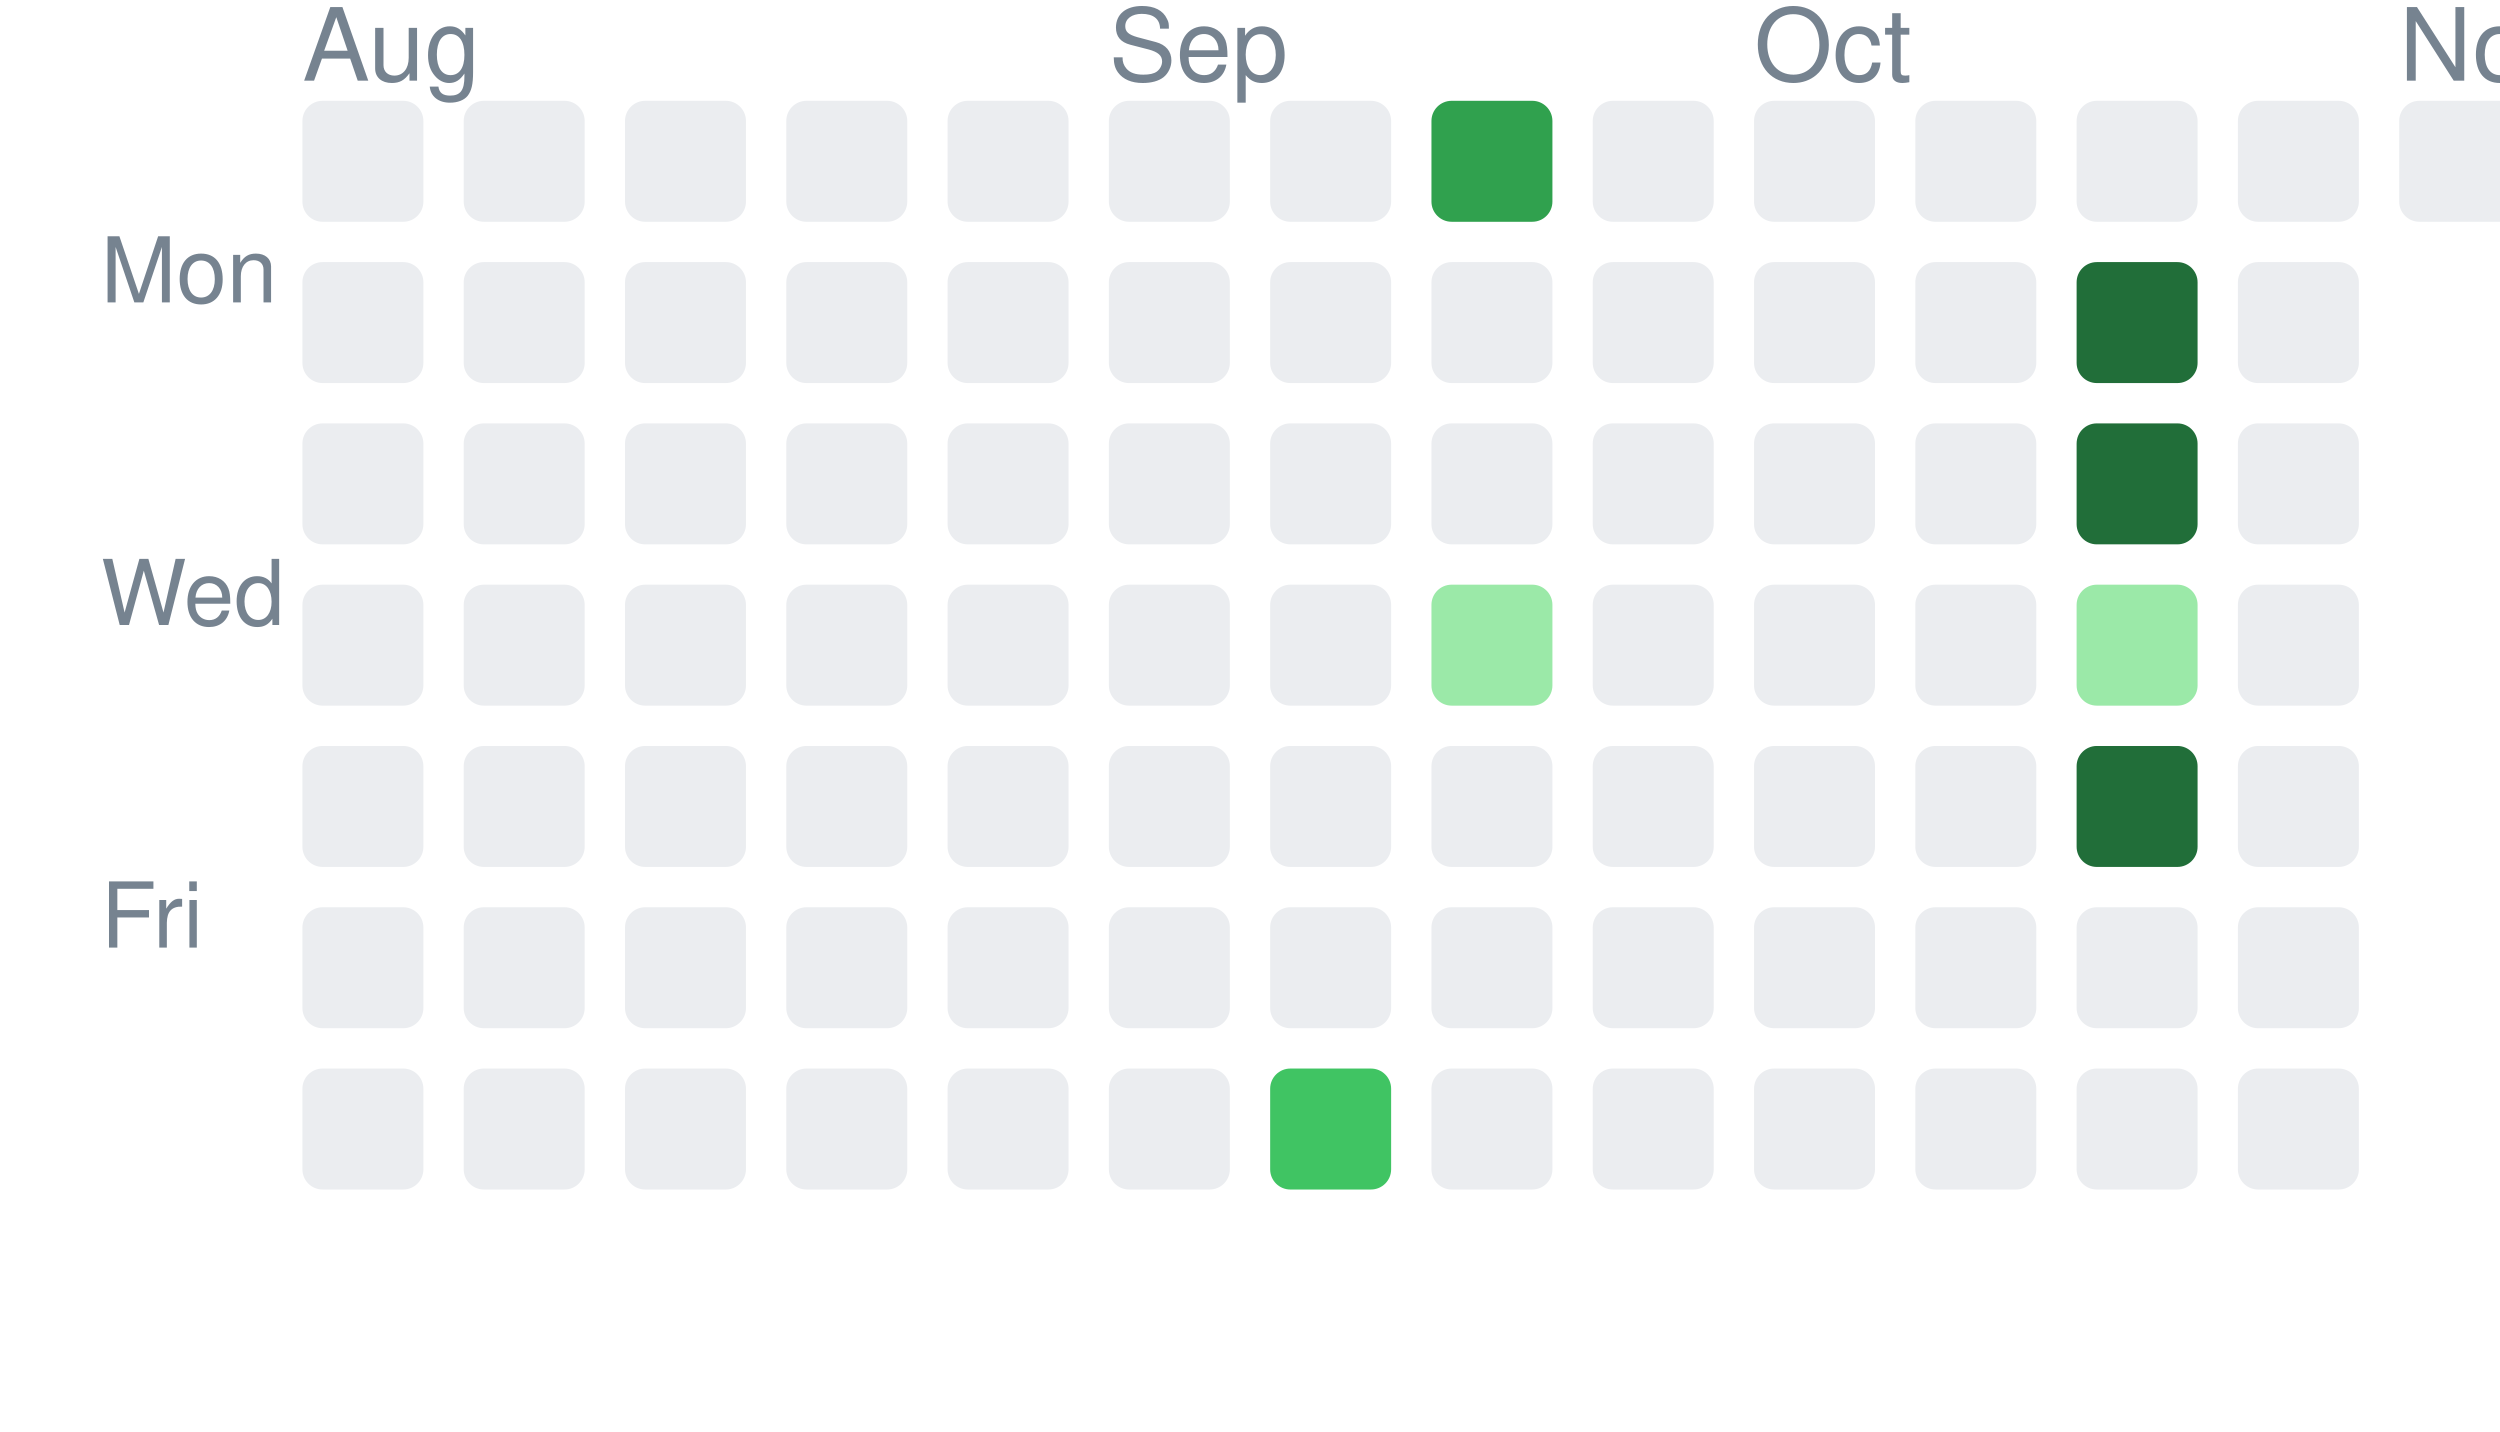
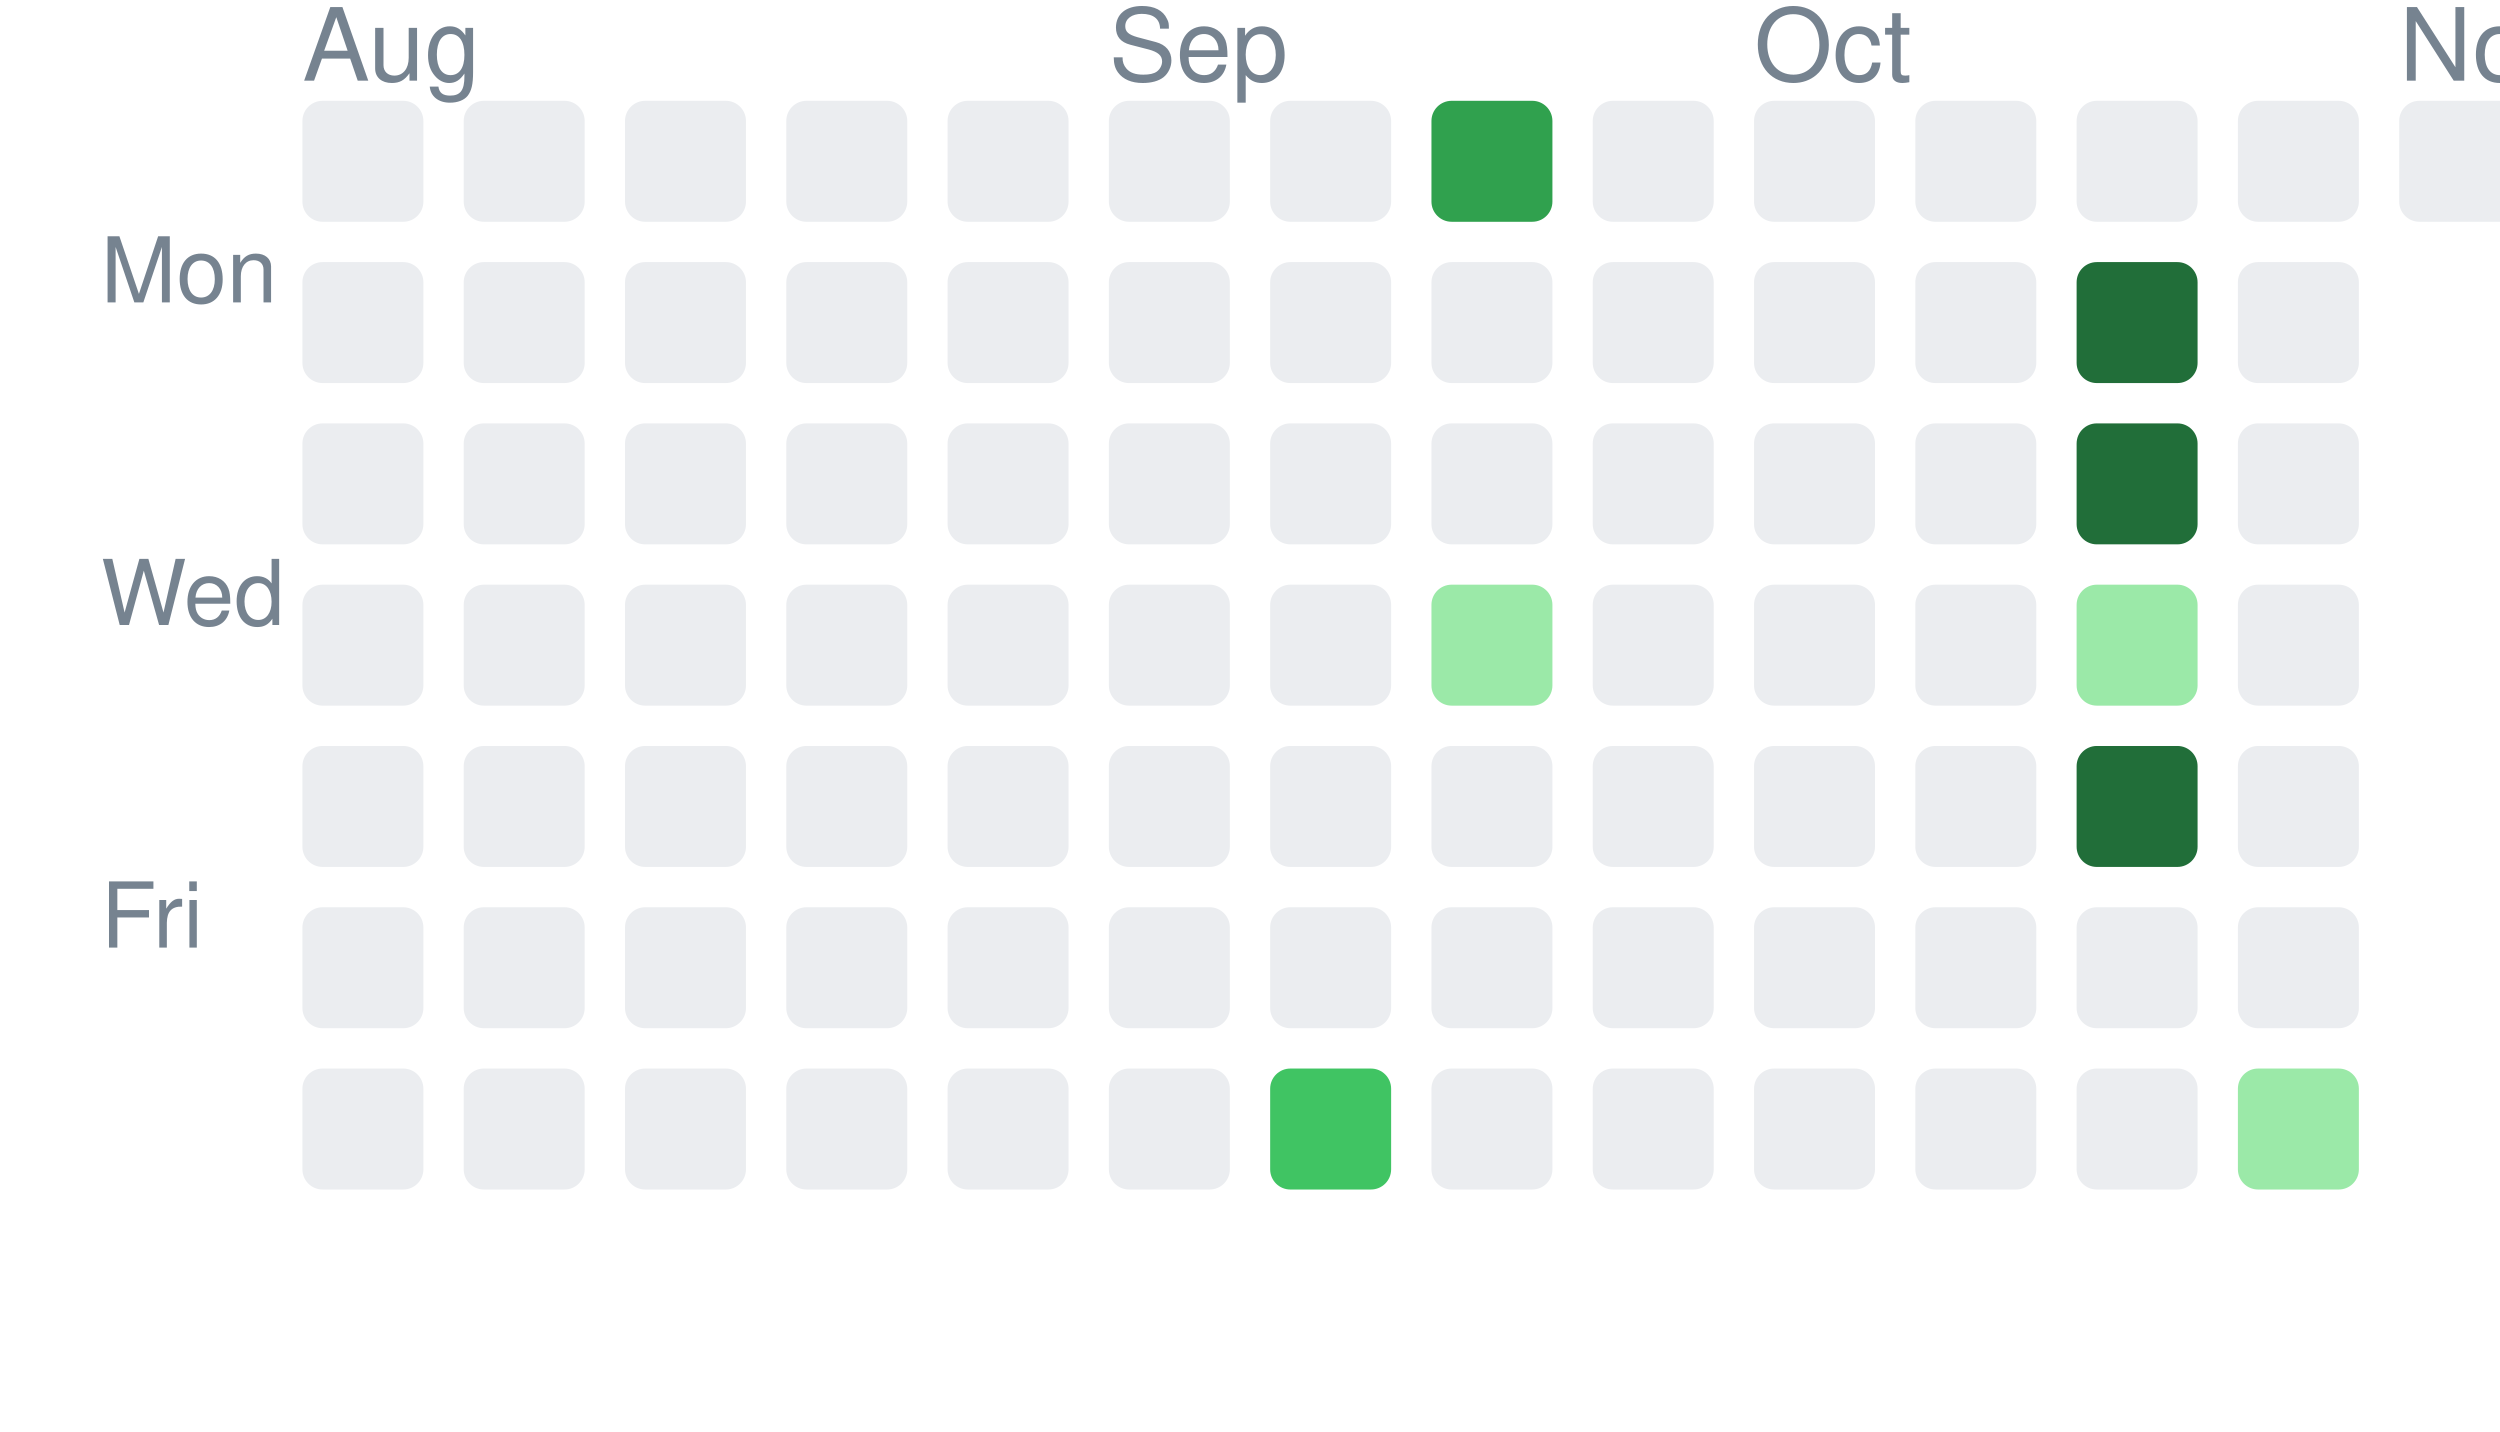
<svg xmlns="http://www.w3.org/2000/svg" width="248" height="142" style="font-family: -apple-system, BlinkMacSystemFont, Segoe UI, Helvetica, Arial, sans-serif, Apple Color Emoji, Segoe UI Emoji;">
  <style>
.month { font-size: 10px; fill: #768390; }
.wday { font-size: 9px; fill: #768390; }
</style>
  <text x="10" y="30" class="wday">Mon</text>
  <text x="10" y="62" class="wday">Wed</text>
  <text x="10" y="94" class="wday">Fri</text>
  <rect x="30" y="10" width="12" height="12" rx="2" ry="2" fill="#ebedf0" />
  <rect x="30" y="26" width="12" height="12" rx="2" ry="2" fill="#ebedf0" />
  <rect x="30" y="42" width="12" height="12" rx="2" ry="2" fill="#ebedf0" />
  <rect x="30" y="58" width="12" height="12" rx="2" ry="2" fill="#ebedf0" />
  <rect x="30" y="74" width="12" height="12" rx="2" ry="2" fill="#ebedf0" />
  <rect x="30" y="90" width="12" height="12" rx="2" ry="2" fill="#ebedf0" />
  <rect x="30" y="106" width="12" height="12" rx="2" ry="2" fill="#ebedf0" />
  <rect x="46" y="10" width="12" height="12" rx="2" ry="2" fill="#ebedf0" />
  <rect x="46" y="26" width="12" height="12" rx="2" ry="2" fill="#ebedf0" />
  <rect x="46" y="42" width="12" height="12" rx="2" ry="2" fill="#ebedf0" />
  <rect x="46" y="58" width="12" height="12" rx="2" ry="2" fill="#ebedf0" />
  <rect x="46" y="74" width="12" height="12" rx="2" ry="2" fill="#ebedf0" />
  <rect x="46" y="90" width="12" height="12" rx="2" ry="2" fill="#ebedf0" />
  <rect x="46" y="106" width="12" height="12" rx="2" ry="2" fill="#ebedf0" />
  <rect x="62" y="10" width="12" height="12" rx="2" ry="2" fill="#ebedf0" />
  <rect x="62" y="26" width="12" height="12" rx="2" ry="2" fill="#ebedf0" />
  <rect x="62" y="42" width="12" height="12" rx="2" ry="2" fill="#ebedf0" />
  <rect x="62" y="58" width="12" height="12" rx="2" ry="2" fill="#ebedf0" />
  <rect x="62" y="74" width="12" height="12" rx="2" ry="2" fill="#ebedf0" />
  <rect x="62" y="90" width="12" height="12" rx="2" ry="2" fill="#ebedf0" />
  <rect x="62" y="106" width="12" height="12" rx="2" ry="2" fill="#ebedf0" />
  <rect x="78" y="10" width="12" height="12" rx="2" ry="2" fill="#ebedf0" />
  <rect x="78" y="26" width="12" height="12" rx="2" ry="2" fill="#ebedf0" />
  <rect x="78" y="42" width="12" height="12" rx="2" ry="2" fill="#ebedf0" />
  <rect x="78" y="58" width="12" height="12" rx="2" ry="2" fill="#ebedf0" />
  <rect x="78" y="74" width="12" height="12" rx="2" ry="2" fill="#ebedf0" />
  <rect x="78" y="90" width="12" height="12" rx="2" ry="2" fill="#ebedf0" />
  <rect x="78" y="106" width="12" height="12" rx="2" ry="2" fill="#ebedf0" />
  <rect x="94" y="10" width="12" height="12" rx="2" ry="2" fill="#ebedf0" />
  <rect x="94" y="26" width="12" height="12" rx="2" ry="2" fill="#ebedf0" />
  <rect x="94" y="42" width="12" height="12" rx="2" ry="2" fill="#ebedf0" />
  <rect x="94" y="58" width="12" height="12" rx="2" ry="2" fill="#ebedf0" />
  <rect x="94" y="74" width="12" height="12" rx="2" ry="2" fill="#ebedf0" />
  <rect x="94" y="90" width="12" height="12" rx="2" ry="2" fill="#ebedf0" />
  <rect x="94" y="106" width="12" height="12" rx="2" ry="2" fill="#ebedf0" />
  <rect x="110" y="10" width="12" height="12" rx="2" ry="2" fill="#ebedf0" />
  <rect x="110" y="26" width="12" height="12" rx="2" ry="2" fill="#ebedf0" />
  <rect x="110" y="42" width="12" height="12" rx="2" ry="2" fill="#ebedf0" />
  <rect x="110" y="58" width="12" height="12" rx="2" ry="2" fill="#ebedf0" />
  <rect x="110" y="74" width="12" height="12" rx="2" ry="2" fill="#ebedf0" />
  <rect x="110" y="90" width="12" height="12" rx="2" ry="2" fill="#ebedf0" />
  <rect x="110" y="106" width="12" height="12" rx="2" ry="2" fill="#ebedf0" />
  <rect x="126" y="10" width="12" height="12" rx="2" ry="2" fill="#ebedf0" />
  <rect x="126" y="26" width="12" height="12" rx="2" ry="2" fill="#ebedf0" />
  <rect x="126" y="42" width="12" height="12" rx="2" ry="2" fill="#ebedf0" />
  <rect x="126" y="58" width="12" height="12" rx="2" ry="2" fill="#ebedf0" />
  <rect x="126" y="74" width="12" height="12" rx="2" ry="2" fill="#ebedf0" />
  <rect x="126" y="90" width="12" height="12" rx="2" ry="2" fill="#ebedf0" />
  <rect x="126" y="106" width="12" height="12" rx="2" ry="2" fill="#40c463" />
  <rect x="142" y="10" width="12" height="12" rx="2" ry="2" fill="#30a14e" />
  <rect x="142" y="26" width="12" height="12" rx="2" ry="2" fill="#ebedf0" />
  <rect x="142" y="42" width="12" height="12" rx="2" ry="2" fill="#ebedf0" />
  <rect x="142" y="58" width="12" height="12" rx="2" ry="2" fill="#9be9a8" />
  <rect x="142" y="74" width="12" height="12" rx="2" ry="2" fill="#ebedf0" />
  <rect x="142" y="90" width="12" height="12" rx="2" ry="2" fill="#ebedf0" />
  <rect x="142" y="106" width="12" height="12" rx="2" ry="2" fill="#ebedf0" />
  <rect x="158" y="10" width="12" height="12" rx="2" ry="2" fill="#ebedf0" />
  <rect x="158" y="26" width="12" height="12" rx="2" ry="2" fill="#ebedf0" />
  <rect x="158" y="42" width="12" height="12" rx="2" ry="2" fill="#ebedf0" />
  <rect x="158" y="58" width="12" height="12" rx="2" ry="2" fill="#ebedf0" />
  <rect x="158" y="74" width="12" height="12" rx="2" ry="2" fill="#ebedf0" />
  <rect x="158" y="90" width="12" height="12" rx="2" ry="2" fill="#ebedf0" />
  <rect x="158" y="106" width="12" height="12" rx="2" ry="2" fill="#ebedf0" />
  <rect x="174" y="10" width="12" height="12" rx="2" ry="2" fill="#ebedf0" />
  <rect x="174" y="26" width="12" height="12" rx="2" ry="2" fill="#ebedf0" />
  <rect x="174" y="42" width="12" height="12" rx="2" ry="2" fill="#ebedf0" />
  <rect x="174" y="58" width="12" height="12" rx="2" ry="2" fill="#ebedf0" />
  <rect x="174" y="74" width="12" height="12" rx="2" ry="2" fill="#ebedf0" />
  <rect x="174" y="90" width="12" height="12" rx="2" ry="2" fill="#ebedf0" />
  <rect x="174" y="106" width="12" height="12" rx="2" ry="2" fill="#ebedf0" />
  <rect x="190" y="10" width="12" height="12" rx="2" ry="2" fill="#ebedf0" />
  <rect x="190" y="26" width="12" height="12" rx="2" ry="2" fill="#ebedf0" />
  <rect x="190" y="42" width="12" height="12" rx="2" ry="2" fill="#ebedf0" />
  <rect x="190" y="58" width="12" height="12" rx="2" ry="2" fill="#ebedf0" />
  <rect x="190" y="74" width="12" height="12" rx="2" ry="2" fill="#ebedf0" />
  <rect x="190" y="90" width="12" height="12" rx="2" ry="2" fill="#ebedf0" />
  <rect x="190" y="106" width="12" height="12" rx="2" ry="2" fill="#ebedf0" />
  <rect x="206" y="10" width="12" height="12" rx="2" ry="2" fill="#ebedf0" />
  <rect x="206" y="26" width="12" height="12" rx="2" ry="2" fill="#216e39" />
  <rect x="206" y="42" width="12" height="12" rx="2" ry="2" fill="#216e39" />
  <rect x="206" y="58" width="12" height="12" rx="2" ry="2" fill="#9be9a8" />
  <rect x="206" y="74" width="12" height="12" rx="2" ry="2" fill="#216e39" />
  <rect x="206" y="90" width="12" height="12" rx="2" ry="2" fill="#ebedf0" />
  <rect x="206" y="106" width="12" height="12" rx="2" ry="2" fill="#ebedf0" />
  <rect x="222" y="10" width="12" height="12" rx="2" ry="2" fill="#ebedf0" />
  <rect x="222" y="26" width="12" height="12" rx="2" ry="2" fill="#ebedf0" />
  <rect x="222" y="42" width="12" height="12" rx="2" ry="2" fill="#ebedf0" />
  <rect x="222" y="58" width="12" height="12" rx="2" ry="2" fill="#ebedf0" />
  <rect x="222" y="74" width="12" height="12" rx="2" ry="2" fill="#ebedf0" />
  <rect x="222" y="90" width="12" height="12" rx="2" ry="2" fill="#ebedf0" />
-   <rect x="222" y="106" width="12" height="12" rx="2" ry="2" fill="#ebedf0" />
+   <rect x="222" y="106" width="12" height="12" rx="2" ry="2" fill="#9be9a8" />
  <rect x="238" y="10" width="12" height="12" rx="2" ry="2" fill="#ebedf0" />
  <text x="30" y="8" class="month">Aug</text>
  <text x="110" y="8" class="month">Sep</text>
  <text x="174" y="8" class="month">Oct</text>
  <text x="238" y="8" class="month">Nov</text>
</svg>
